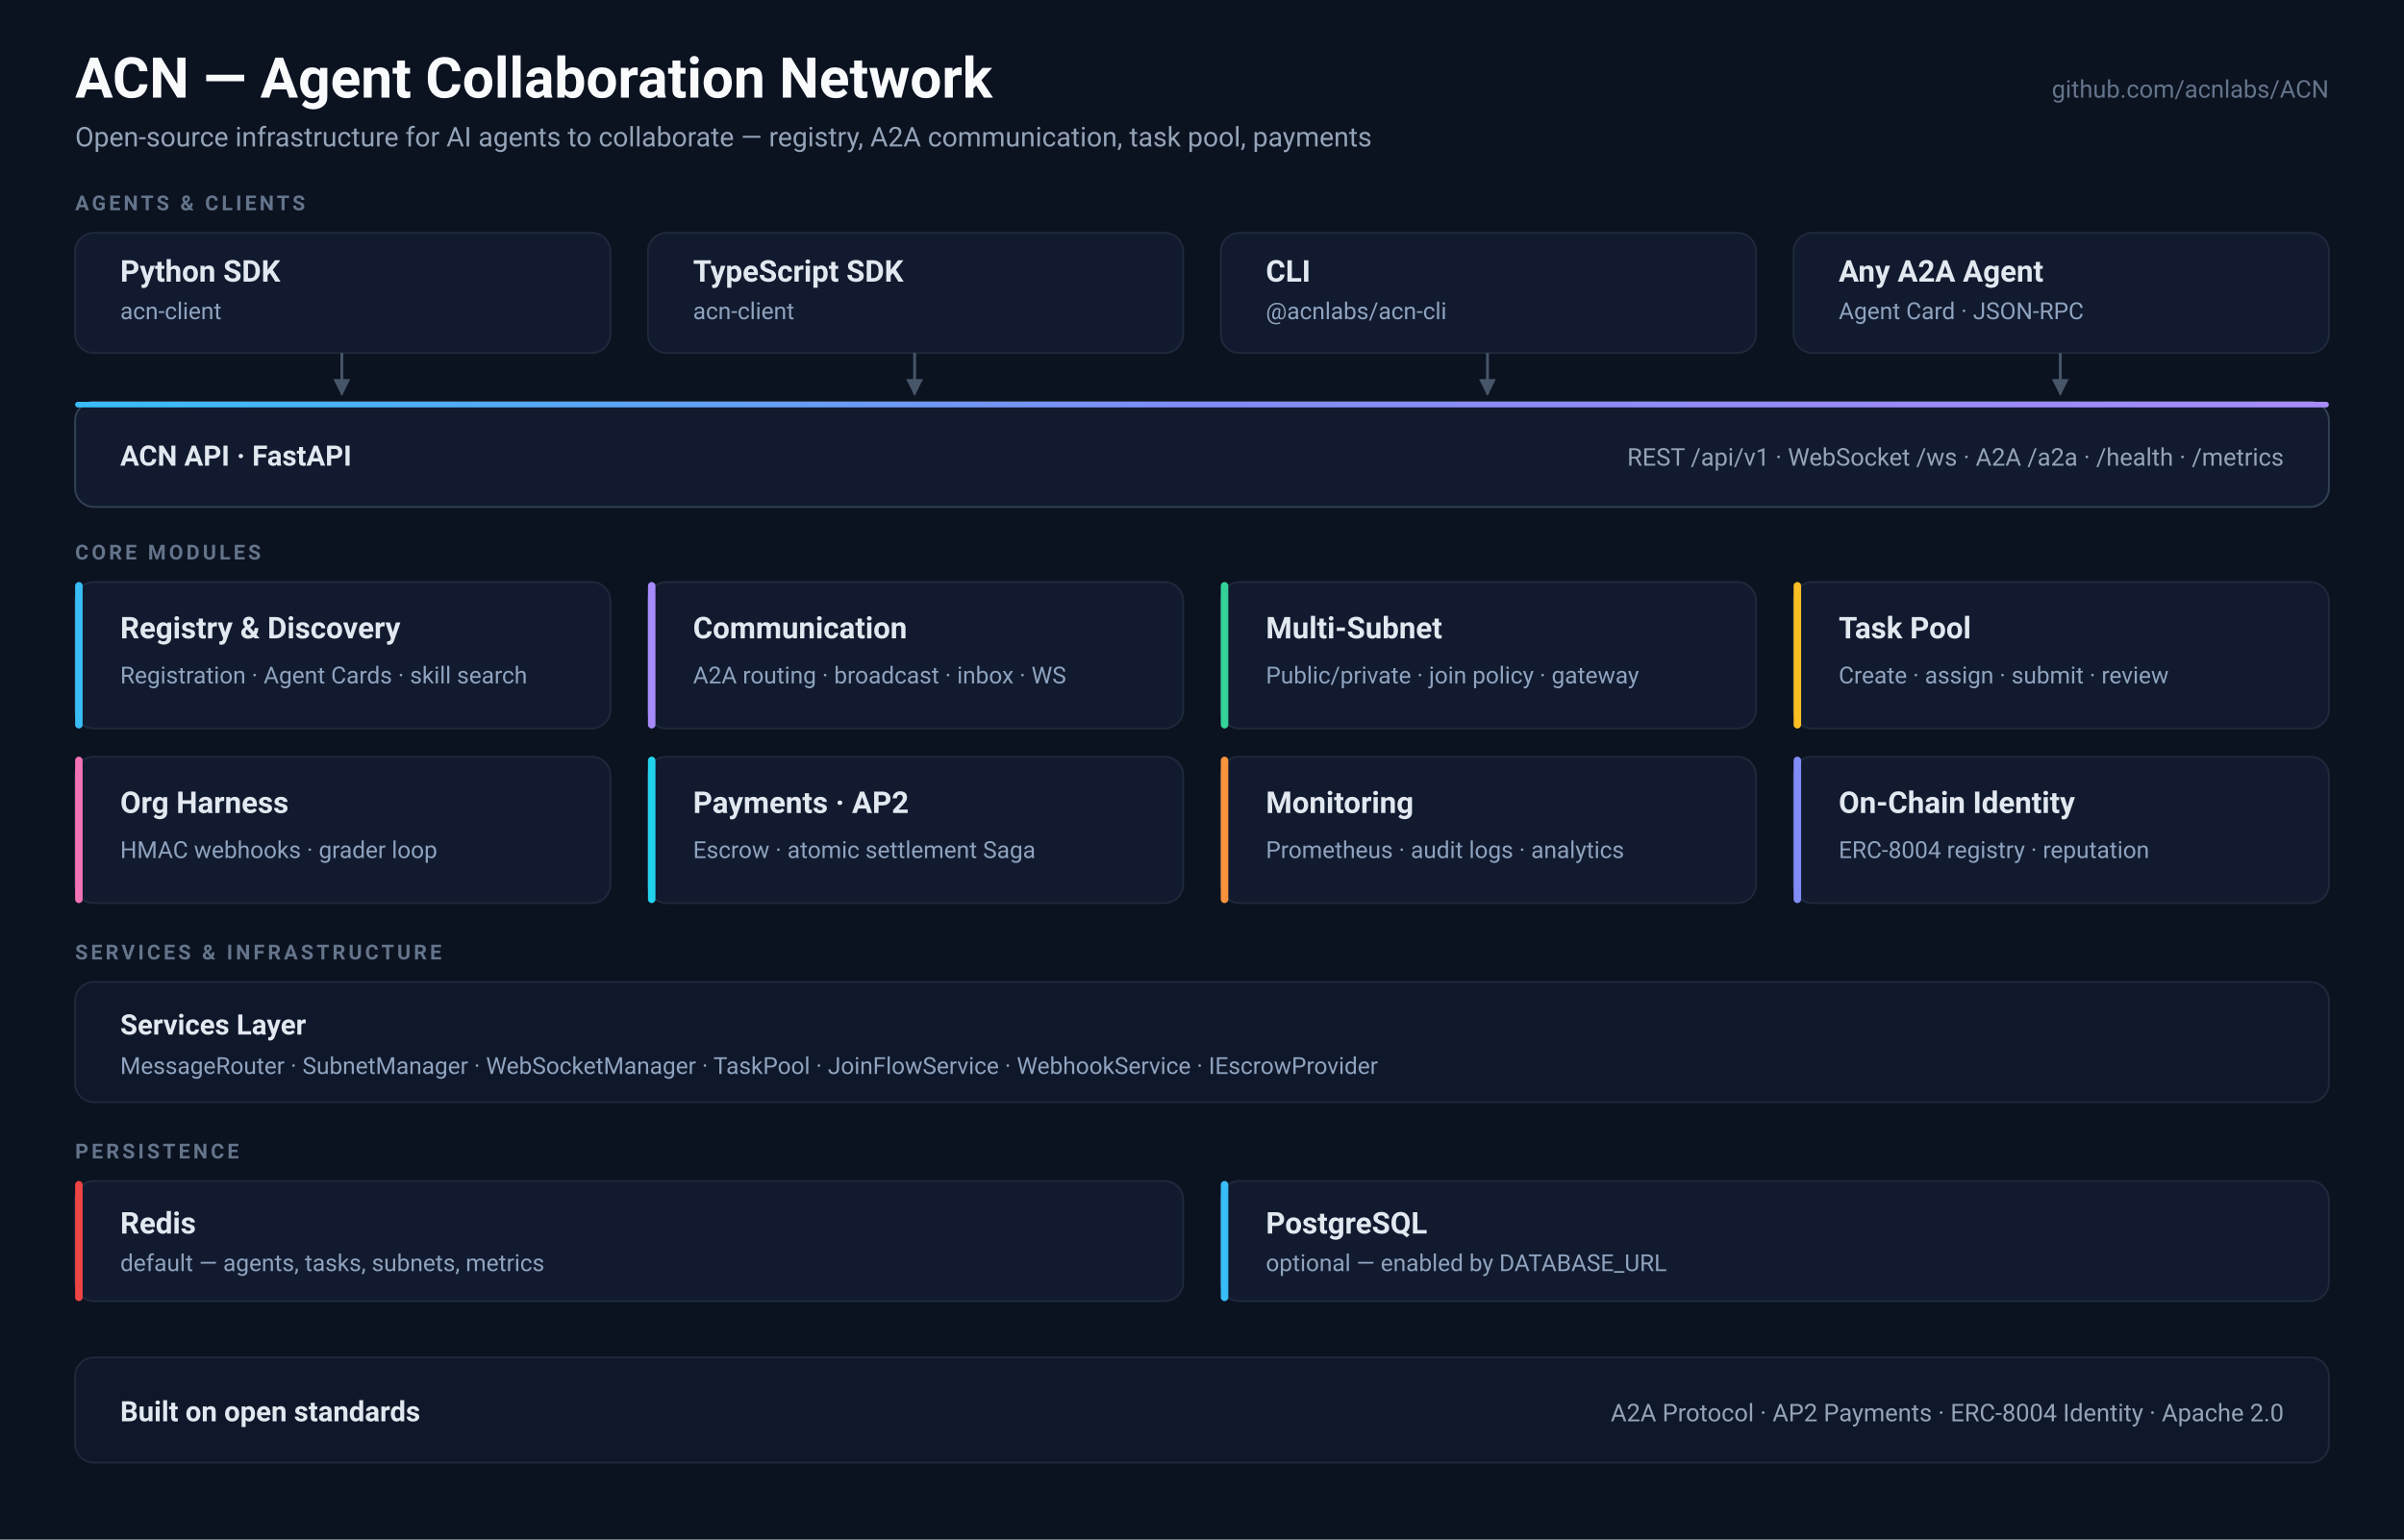
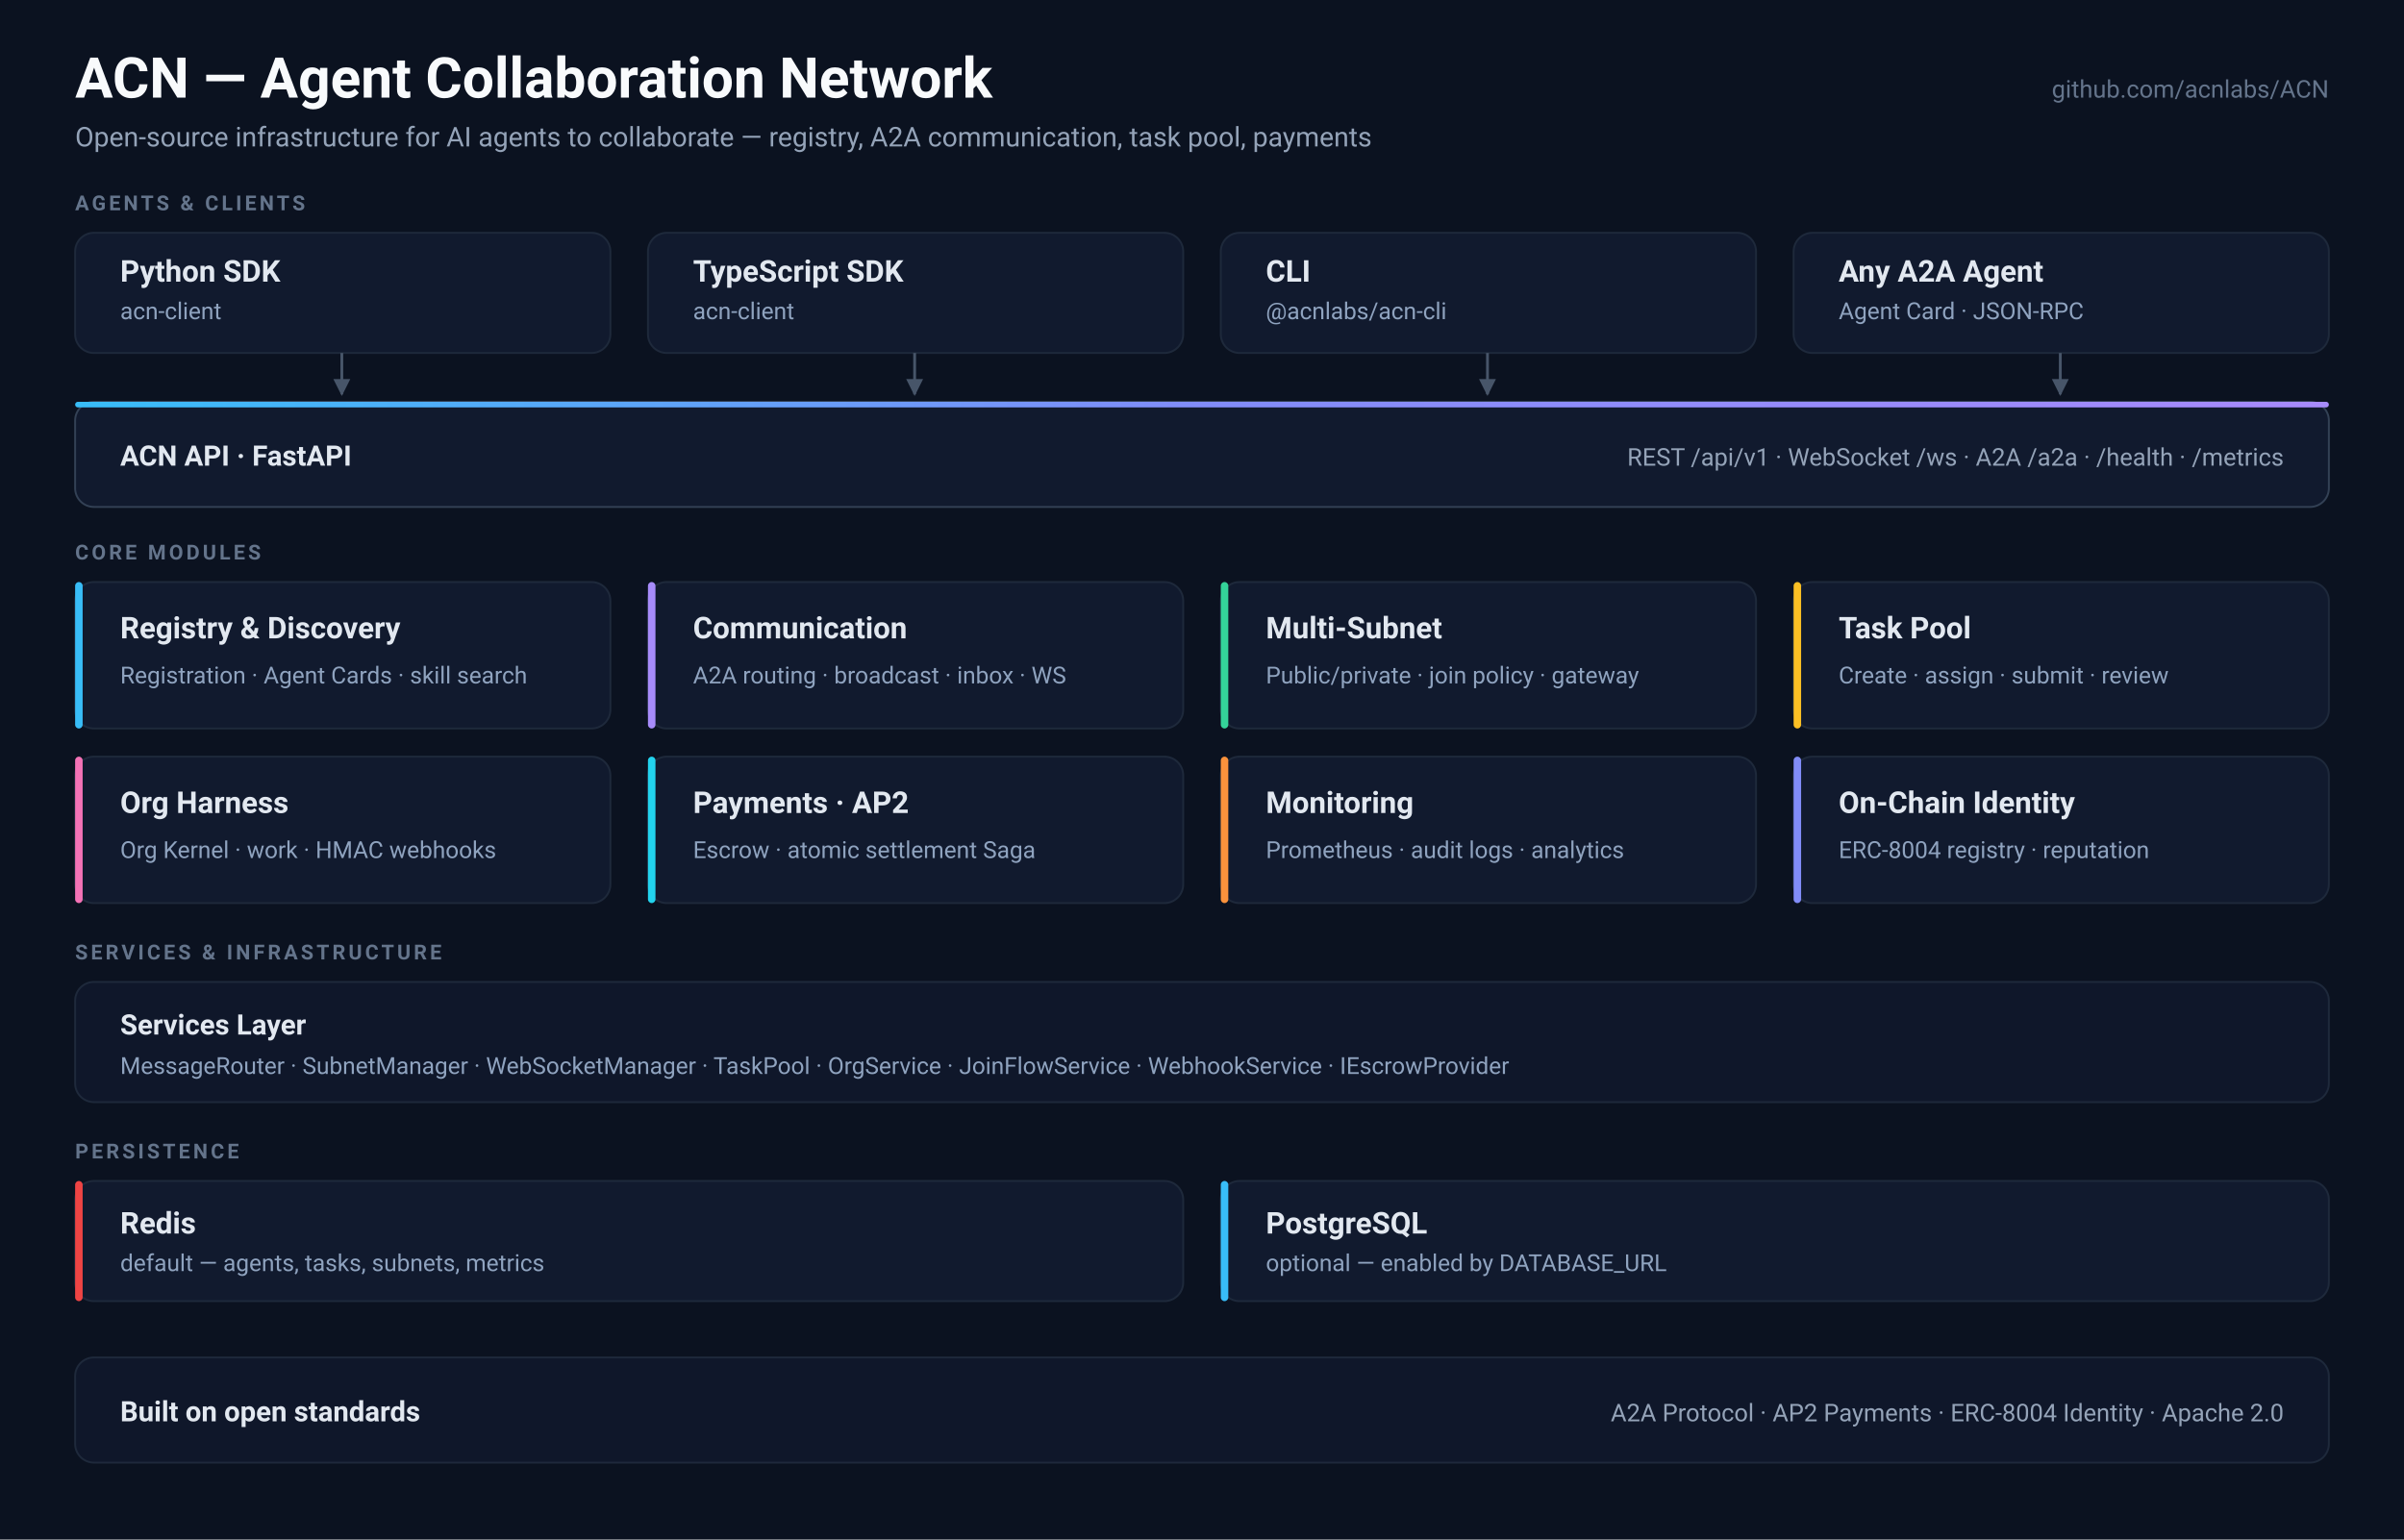
<svg xmlns="http://www.w3.org/2000/svg" width="1280" height="820" viewBox="0 0 1280 820" role="img" aria-labelledby="acn-arch-title acn-arch-desc">
  <defs>
    <linearGradient id="apiGrad" x1="0" y1="0" x2="1" y2="0">
      <stop offset="0%" stop-color="#38BDF8" />
      <stop offset="50%" stop-color="#818CF8" />
      <stop offset="100%" stop-color="#A78BFA" />
    </linearGradient>
    <marker id="arrow" viewBox="0 0 10 10" refX="9" refY="5" markerWidth="6" markerHeight="6" orient="auto-start-reverse">
      <path d="M 0 0 L 10 5 L 0 10 z" fill="#475569" />
    </marker>
  </defs>
  <rect width="1280" height="820" fill="#0B1220" />
  <g font-family="-apple-system, BlinkMacSystemFont, 'Segoe UI', Roboto, Helvetica, Arial, sans-serif">
    <text x="40" y="52" font-size="30" font-weight="700" fill="#F8FAFC">ACN — Agent Collaboration Network</text>
    <text x="40" y="78" font-size="14.5" fill="#94A3B8">Open-source infrastructure for AI agents to collaborate — registry, A2A communication, task pool, payments</text>
    <text x="1240" y="52" font-size="13" fill="#64748B" text-anchor="end">github.com/acnlabs/ACN</text>
    <text x="40" y="112" font-size="11" font-weight="600" fill="#64748B" letter-spacing="1.6">AGENTS &amp; CLIENTS</text>
    <rect x="40" y="124" width="285" height="64" rx="10" fill="#111A2E" stroke="#1E293B" />
    <text x="64" y="150" font-size="16" font-weight="600" fill="#E2E8F0">Python SDK</text>
    <text x="64" y="170" font-size="12.5" fill="#8FA3BF">acn-client</text>
    <rect x="345" y="124" width="285" height="64" rx="10" fill="#111A2E" stroke="#1E293B" />
    <text x="369" y="150" font-size="16" font-weight="600" fill="#E2E8F0">TypeScript SDK</text>
    <text x="369" y="170" font-size="12.5" fill="#8FA3BF">acn-client</text>
    <rect x="650" y="124" width="285" height="64" rx="10" fill="#111A2E" stroke="#1E293B" />
    <text x="674" y="150" font-size="16" font-weight="600" fill="#E2E8F0">CLI</text>
    <text x="674" y="170" font-size="12.5" fill="#8FA3BF">@acnlabs/acn-cli</text>
    <rect x="955" y="124" width="285" height="64" rx="10" fill="#111A2E" stroke="#1E293B" />
    <text x="979" y="150" font-size="16" font-weight="600" fill="#E2E8F0">Any A2A Agent</text>
    <text x="979" y="170" font-size="12.5" fill="#8FA3BF">Agent Card · JSON-RPC</text>
    <line x1="182" y1="188" x2="182" y2="210" stroke="#475569" stroke-width="1.5" marker-end="url(#arrow)" />
    <line x1="487" y1="188" x2="487" y2="210" stroke="#475569" stroke-width="1.5" marker-end="url(#arrow)" />
    <line x1="792" y1="188" x2="792" y2="210" stroke="#475569" stroke-width="1.5" marker-end="url(#arrow)" />
    <line x1="1097" y1="188" x2="1097" y2="210" stroke="#475569" stroke-width="1.5" marker-end="url(#arrow)" />
    <rect x="40" y="214" width="1200" height="56" rx="10" fill="#111A2E" stroke="#334155" />
    <rect x="40" y="214" width="1200" height="3" rx="1.5" fill="url(#apiGrad)" />
    <text x="64" y="248" font-size="15" font-weight="600" fill="#E2E8F0">ACN API · FastAPI</text>
    <text x="1216" y="248" font-size="13" fill="#94A3B8" text-anchor="end">REST /api/v1 · WebSocket /ws · A2A /a2a · /health · /metrics</text>
    <text x="40" y="298" font-size="11" font-weight="600" fill="#64748B" letter-spacing="1.6">CORE MODULES</text>
    <rect x="40" y="310" width="285" height="78" rx="10" fill="#111A2E" stroke="#1E293B" />
    <rect x="40" y="310" width="4" height="78" rx="2" fill="#38BDF8" />
    <text x="64" y="340" font-size="16" font-weight="600" fill="#E2E8F0">Registry &amp; Discovery</text>
    <text x="64" y="364" font-size="12.5" fill="#8FA3BF">Registration · Agent Cards · skill search</text>
    <rect x="345" y="310" width="285" height="78" rx="10" fill="#111A2E" stroke="#1E293B" />
    <rect x="345" y="310" width="4" height="78" rx="2" fill="#A78BFA" />
    <text x="369" y="340" font-size="16" font-weight="600" fill="#E2E8F0">Communication</text>
    <text x="369" y="364" font-size="12.5" fill="#8FA3BF">A2A routing · broadcast · inbox · WS</text>
    <rect x="650" y="310" width="285" height="78" rx="10" fill="#111A2E" stroke="#1E293B" />
    <rect x="650" y="310" width="4" height="78" rx="2" fill="#34D399" />
    <text x="674" y="340" font-size="16" font-weight="600" fill="#E2E8F0">Multi-Subnet</text>
    <text x="674" y="364" font-size="12.5" fill="#8FA3BF">Public/private · join policy · gateway</text>
    <rect x="955" y="310" width="285" height="78" rx="10" fill="#111A2E" stroke="#1E293B" />
    <rect x="955" y="310" width="4" height="78" rx="2" fill="#FBBF24" />
    <text x="979" y="340" font-size="16" font-weight="600" fill="#E2E8F0">Task Pool</text>
    <text x="979" y="364" font-size="12.5" fill="#8FA3BF">Create · assign · submit · review</text>
    <rect x="40" y="403" width="285" height="78" rx="10" fill="#111A2E" stroke="#1E293B" />
    <rect x="40" y="403" width="4" height="78" rx="2" fill="#F472B6" />
    <text x="64" y="433" font-size="16" font-weight="600" fill="#E2E8F0">Org Harness</text>
-     <text x="64" y="457" font-size="12.5" fill="#8FA3BF">HMAC webhooks · grader loop</text>
+     <text x="64" y="457" font-size="12.5" fill="#8FA3BF">Org Kernel · work · HMAC webhooks</text>
    <rect x="345" y="403" width="285" height="78" rx="10" fill="#111A2E" stroke="#1E293B" />
    <rect x="345" y="403" width="4" height="78" rx="2" fill="#22D3EE" />
    <text x="369" y="433" font-size="16" font-weight="600" fill="#E2E8F0">Payments · AP2</text>
    <text x="369" y="457" font-size="12.5" fill="#8FA3BF">Escrow · atomic settlement Saga</text>
    <rect x="650" y="403" width="285" height="78" rx="10" fill="#111A2E" stroke="#1E293B" />
    <rect x="650" y="403" width="4" height="78" rx="2" fill="#FB923C" />
    <text x="674" y="433" font-size="16" font-weight="600" fill="#E2E8F0">Monitoring</text>
    <text x="674" y="457" font-size="12.5" fill="#8FA3BF">Prometheus · audit logs · analytics</text>
    <rect x="955" y="403" width="285" height="78" rx="10" fill="#111A2E" stroke="#1E293B" />
    <rect x="955" y="403" width="4" height="78" rx="2" fill="#818CF8" />
    <text x="979" y="433" font-size="16" font-weight="600" fill="#E2E8F0">On-Chain Identity</text>
    <text x="979" y="457" font-size="12.5" fill="#8FA3BF">ERC-8004 registry · reputation</text>
    <text x="40" y="511" font-size="11" font-weight="600" fill="#64748B" letter-spacing="1.6">SERVICES &amp; INFRASTRUCTURE</text>
    <rect x="40" y="523" width="1200" height="64" rx="10" fill="#0F172A" stroke="#1E293B" />
    <text x="64" y="551" font-size="15" font-weight="600" fill="#E2E8F0">Services Layer</text>
-     <text x="64" y="572" font-size="12.5" fill="#8FA3BF">MessageRouter · SubnetManager · WebSocketManager · TaskPool · JoinFlowService · WebhookService · IEscrowProvider</text>
+     <text x="64" y="572" font-size="12.5" fill="#8FA3BF">MessageRouter · SubnetManager · WebSocketManager · TaskPool · OrgService · JoinFlowService · WebhookService · IEscrowProvider</text>
    <text x="40" y="617" font-size="11" font-weight="600" fill="#64748B" letter-spacing="1.6">PERSISTENCE</text>
    <rect x="40" y="629" width="590" height="64" rx="10" fill="#111A2E" stroke="#1E293B" />
    <rect x="40" y="629" width="4" height="64" rx="2" fill="#EF4444" />
    <text x="64" y="657" font-size="16" font-weight="600" fill="#E2E8F0">Redis</text>
    <text x="64" y="677" font-size="12.5" fill="#8FA3BF">default — agents, tasks, subnets, metrics</text>
    <rect x="650" y="629" width="590" height="64" rx="10" fill="#111A2E" stroke="#1E293B" />
    <rect x="650" y="629" width="4" height="64" rx="2" fill="#38BDF8" />
    <text x="674" y="657" font-size="16" font-weight="600" fill="#E2E8F0">PostgreSQL</text>
    <text x="674" y="677" font-size="12.5" fill="#8FA3BF">optional — enabled by DATABASE_URL</text>
    <rect x="40" y="723" width="1200" height="56" rx="10" fill="#0F172A" stroke="#1E293B" />
    <text x="64" y="757" font-size="15" font-weight="600" fill="#E2E8F0">Built on open standards</text>
    <text x="1216" y="757" font-size="13" fill="#94A3B8" text-anchor="end">A2A Protocol · AP2 Payments · ERC-8004 Identity · Apache 2.0</text>
  </g>
</svg>
